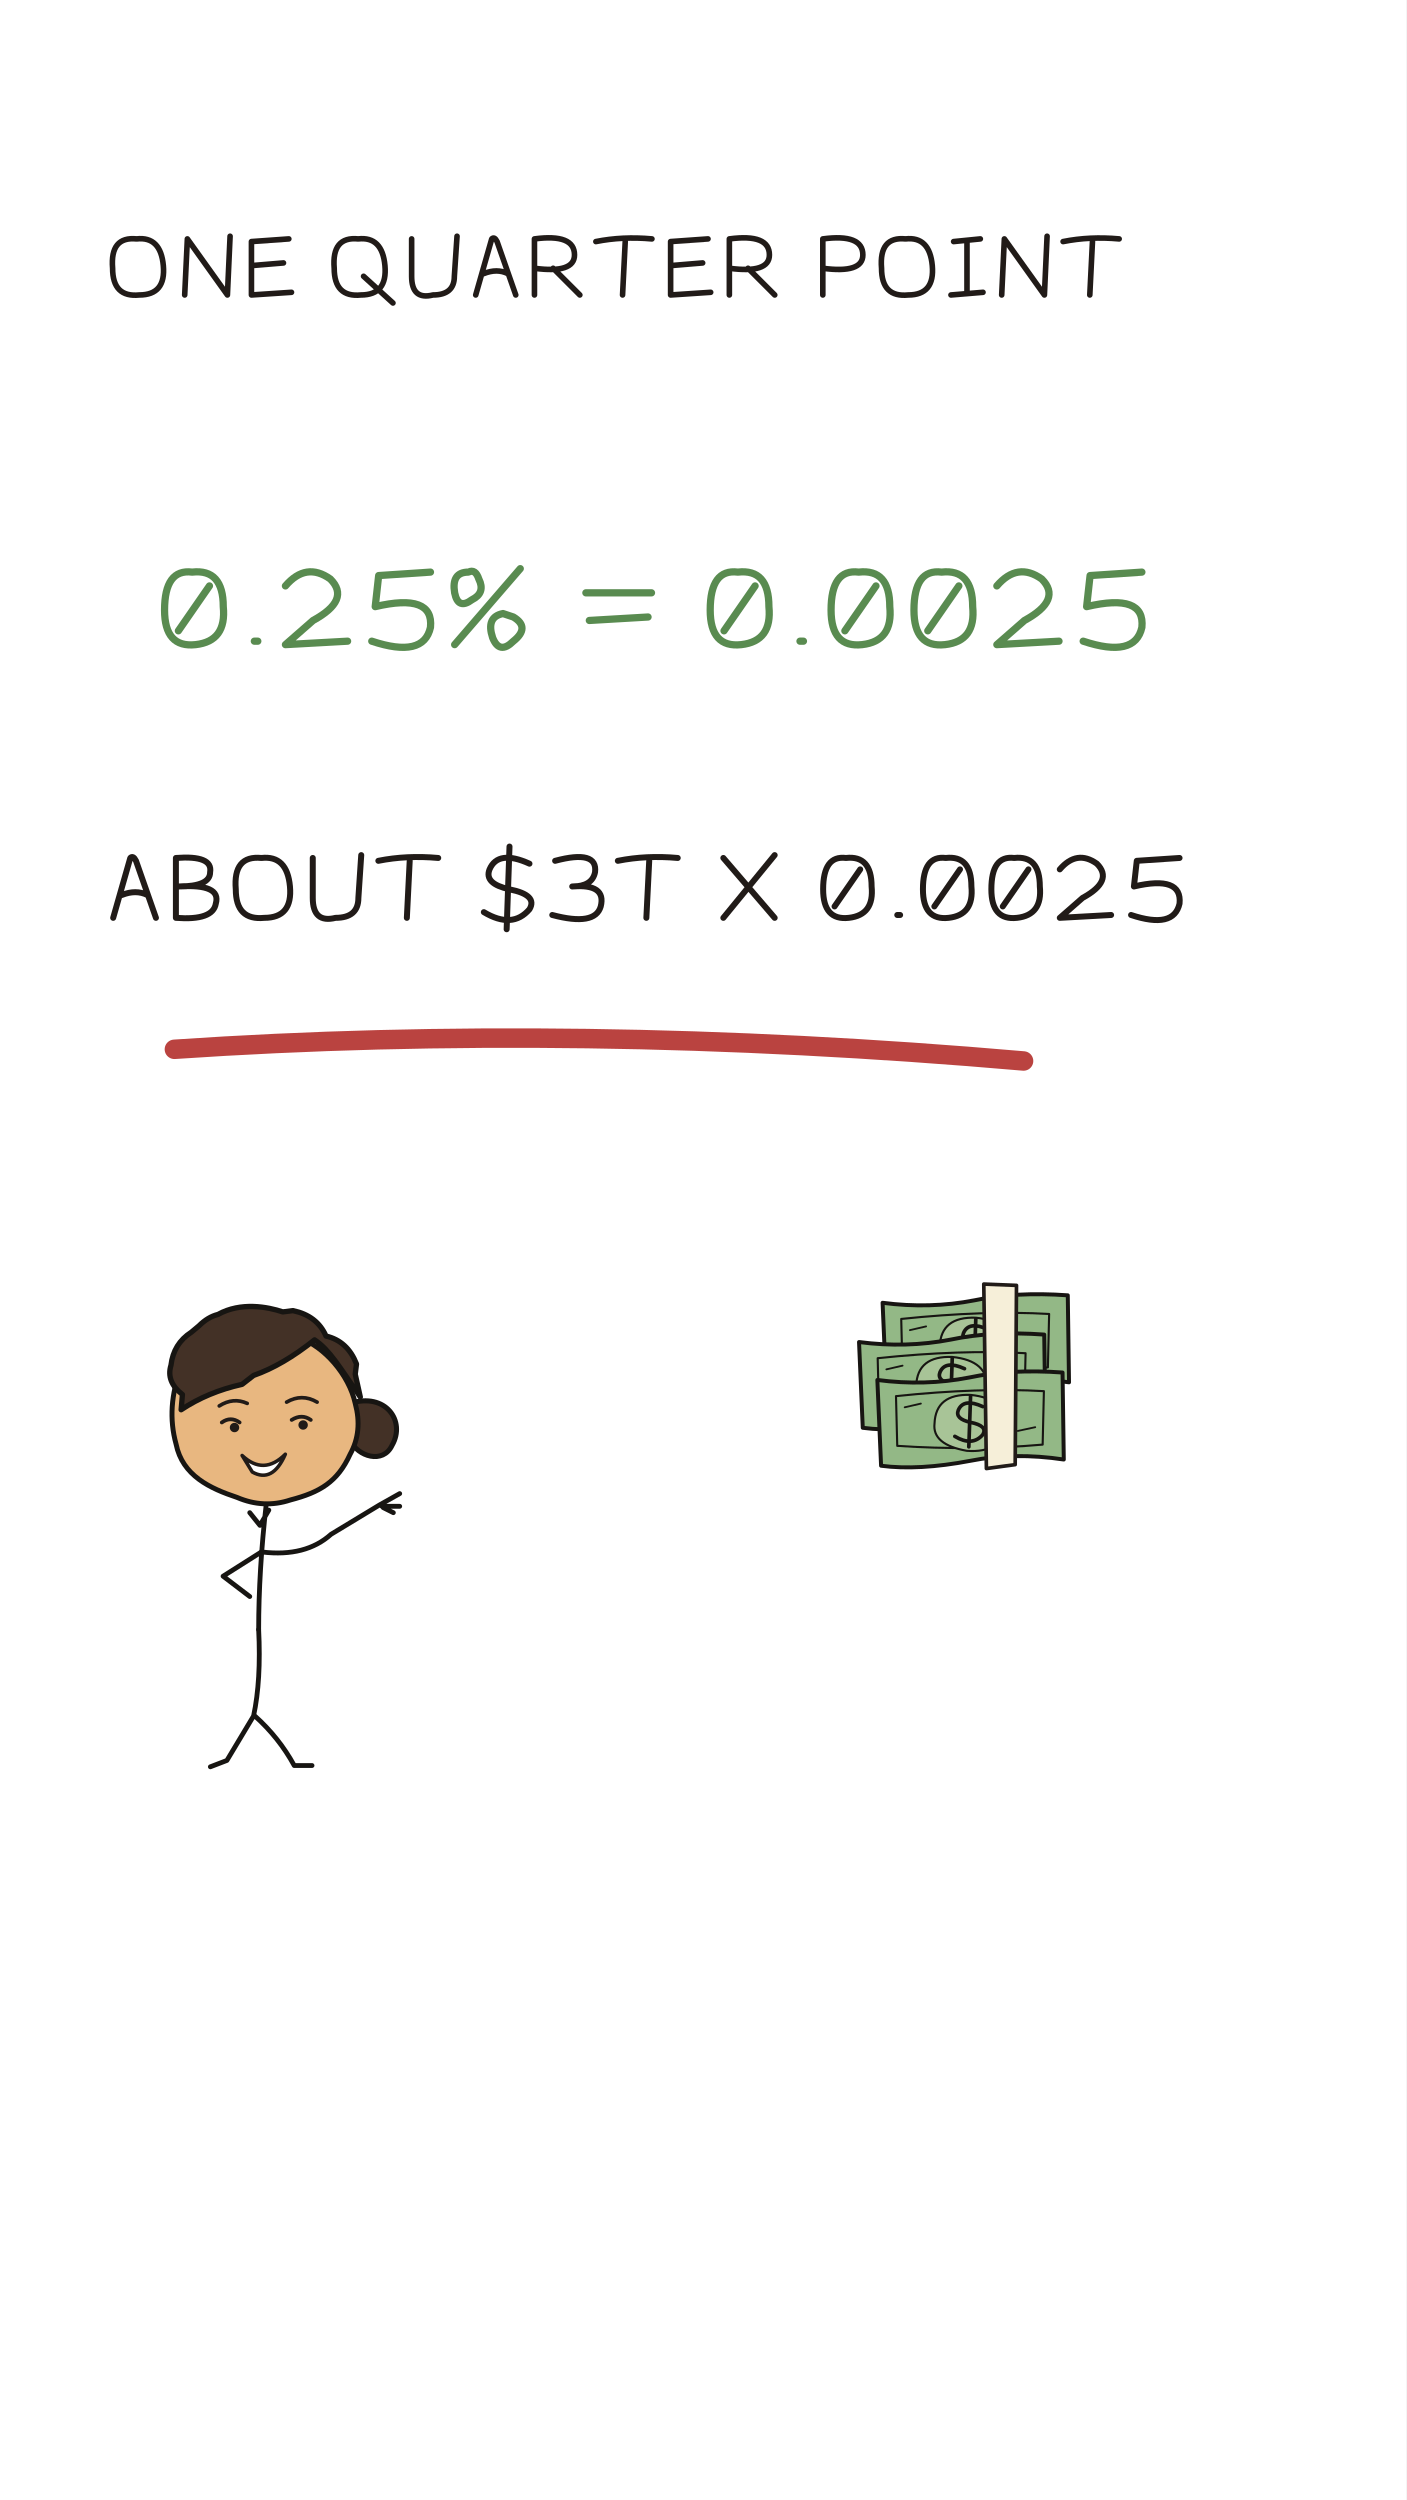
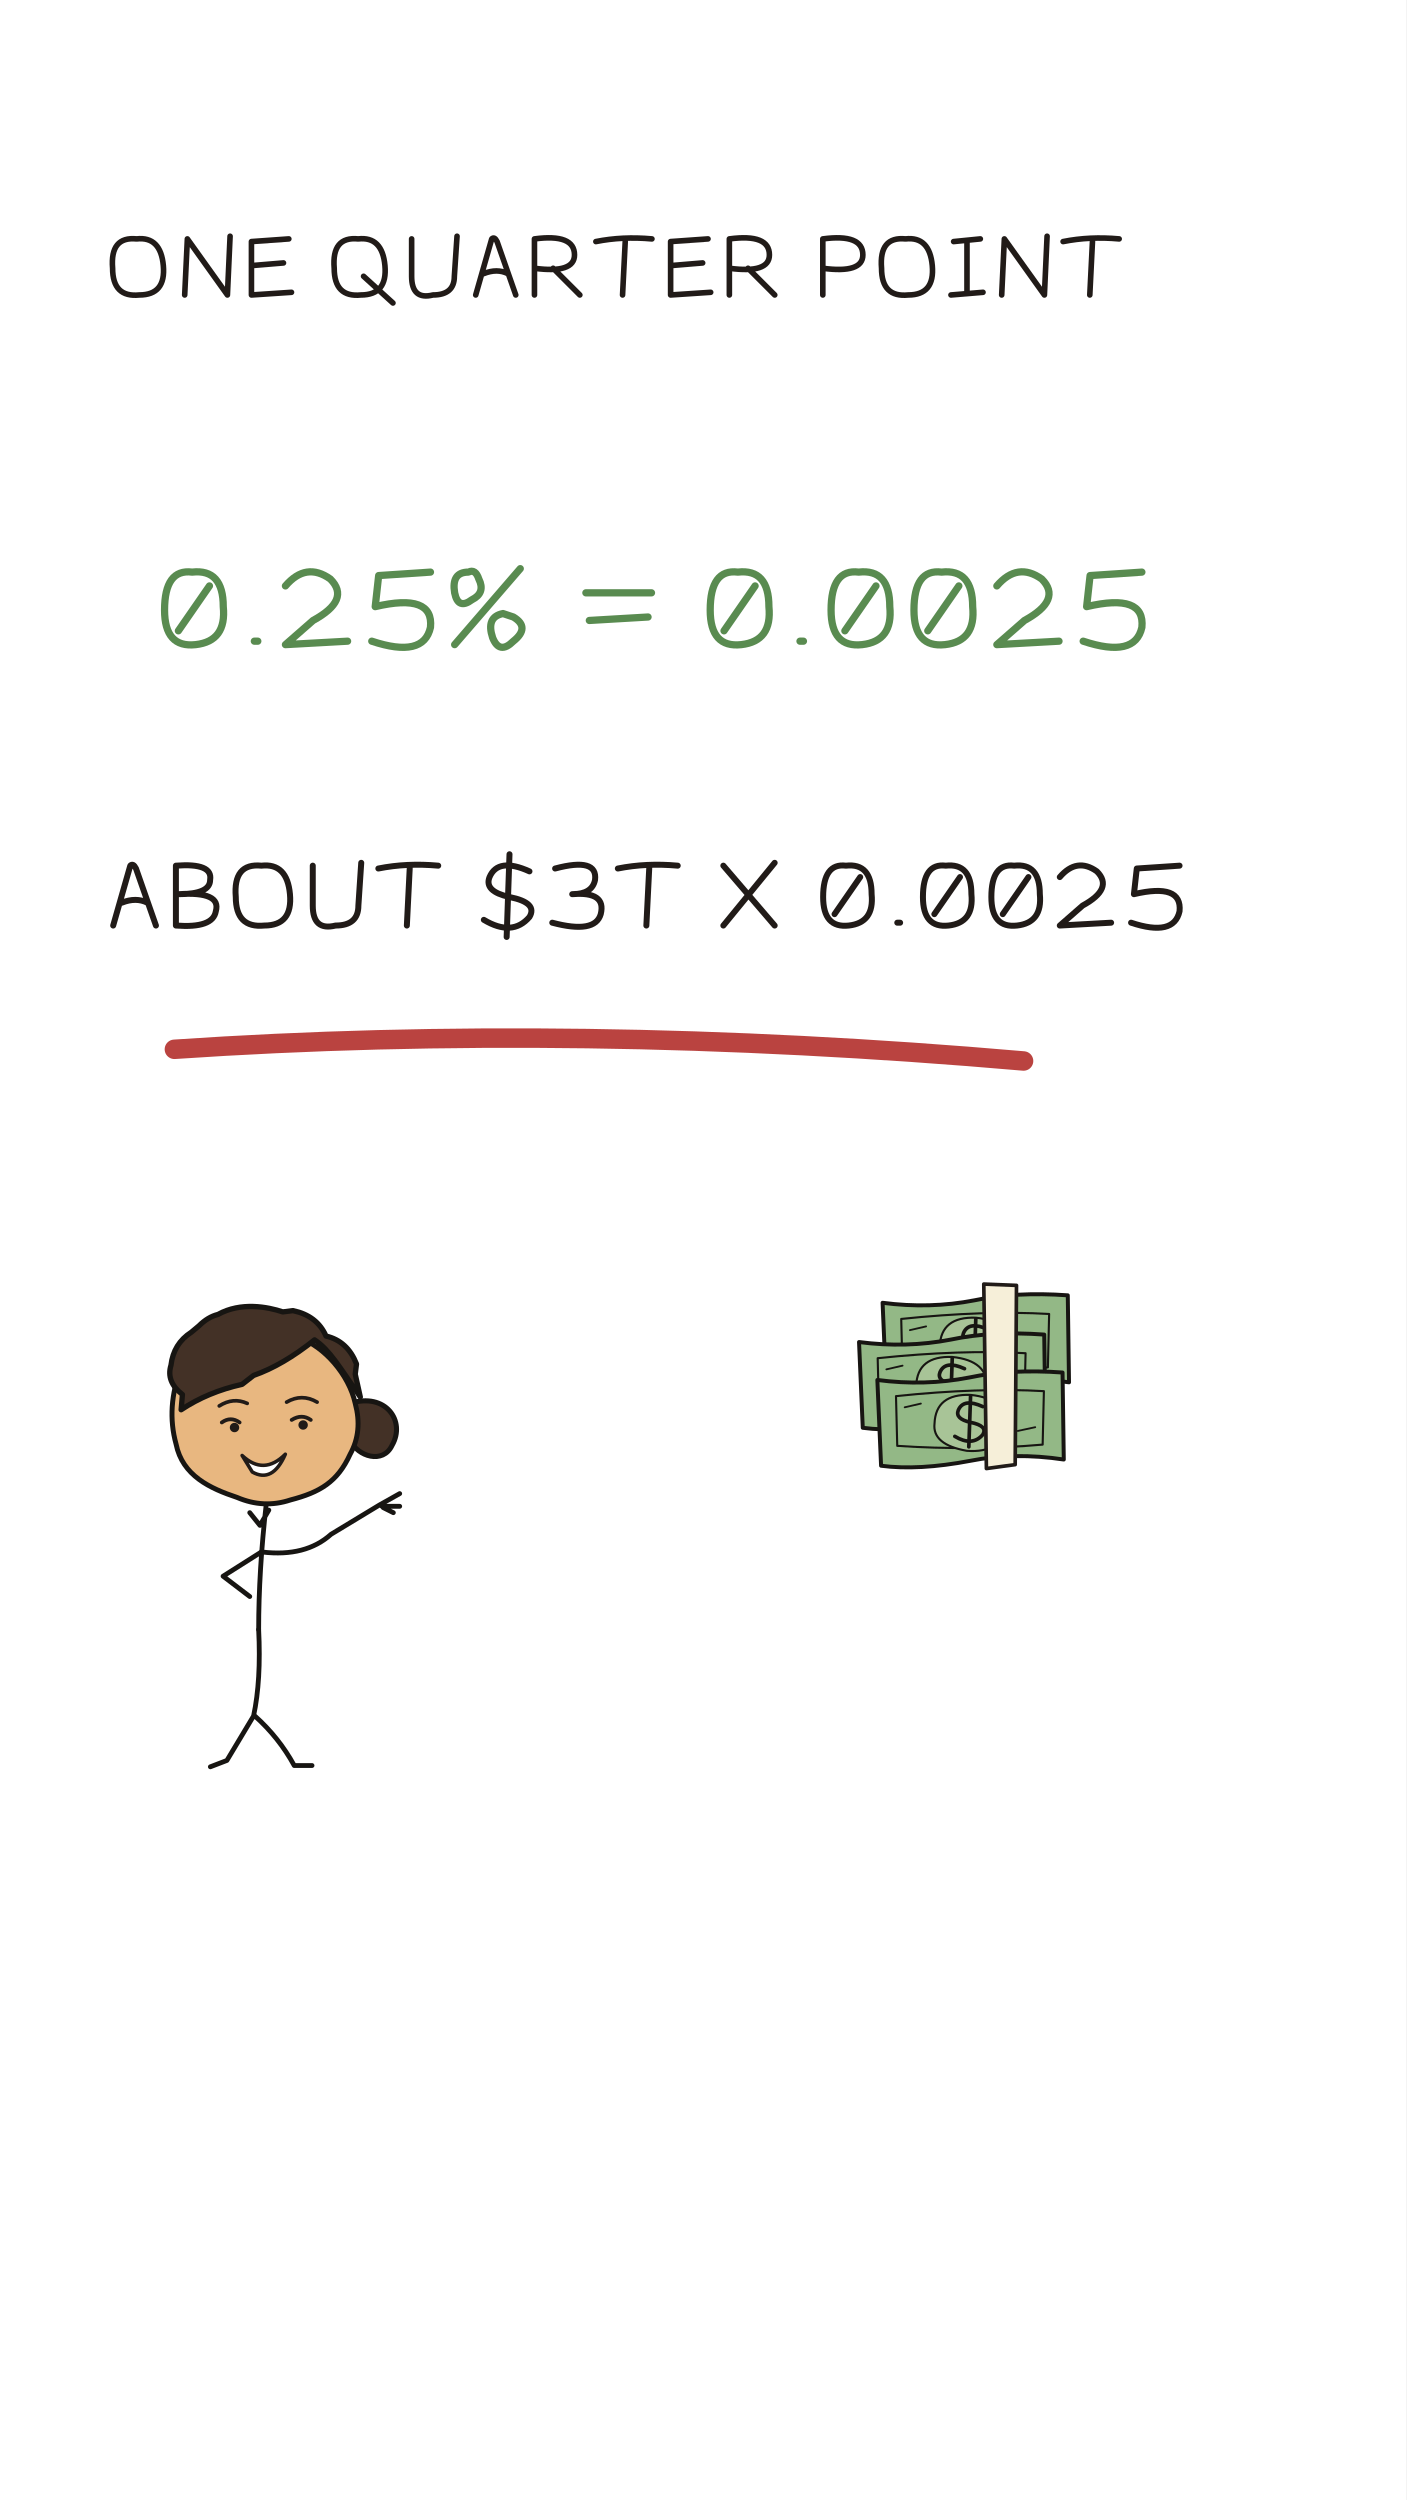
<svg xmlns="http://www.w3.org/2000/svg" id="S03_03" width="1080" height="1920" viewBox="0 0 1080 1920">
  <g id="SCENE_03_CANVAS" data-asset-id="BG_WHITE" data-operation="STATIC" transform="translate(0 0) scale(1)">
    <rect width="1080" height="1920" fill="#fff" id="S03_03_CANVAS_rect_1" />
  </g>
  <g id="SCENE_03_QUARTER" data-asset-id="TX_QUARTER" data-operation="STATIC" transform="translate(80 177) scale(1.107273)">
    <g transform="translate(4 4) scale(1)" id="S03_03_QUARTER_g_1">
      <g transform="translate(0 0) scale(1.851852)" id="S03_03_QUARTER_g_2">
        <path d="M10 1 Q0 0 1 12 Q1 23 11 22 Q21 22 20 11 Q19 0 10 1 Z" fill="none" stroke="#211b18" stroke-width="2.1" stroke-linecap="round" stroke-linejoin="round" id="S03_03_QUARTER_path_1" />
      </g>
      <g transform="translate(48.14815 0) scale(1.851852)" id="S03_03_QUARTER_g_3">
        <path d="M2 22 L3 1 L18 22 L19 0" fill="none" stroke="#211b18" stroke-width="2.1" stroke-linecap="round" stroke-linejoin="round" id="S03_03_QUARTER_path_2" />
      </g>
      <g transform="translate(94.44444 0) scale(1.851852)" id="S03_03_QUARTER_g_4">
        <path d="M16 1 L2 2 L2 22 L17 21 M2 11 L14 10" fill="none" stroke="#211b18" stroke-width="2.1" stroke-linecap="round" stroke-linejoin="round" id="S03_03_QUARTER_path_3" />
      </g>
      <g transform="translate(153.7037 0) scale(1.851852)" id="S03_03_QUARTER_g_5">
        <path d="M10 1 Q0 0 1 12 Q1 23 11 22 Q21 22 20 11 Q19 0 10 1 Z M12 15 L23 25" fill="none" stroke="#211b18" stroke-width="2.1" stroke-linecap="round" stroke-linejoin="round" id="S03_03_QUARTER_path_4" />
      </g>
      <g transform="translate(205.5556 0) scale(1.851852)" id="S03_03_QUARTER_g_6">
        <path d="M2 1 L2 15 Q2 24 10 22 Q18 22 18 15 L19 0" fill="none" stroke="#211b18" stroke-width="2.1" stroke-linecap="round" stroke-linejoin="round" id="S03_03_QUARTER_path_5" />
      </g>
      <g transform="translate(251.8519 0) scale(1.851852)" id="S03_03_QUARTER_g_7">
        <path d="M1 22 L7 1 Q8 0 9 2 L16 22 M4 14 Q9 12 13 14" fill="none" stroke="#211b18" stroke-width="2.1" stroke-linecap="round" stroke-linejoin="round" id="S03_03_QUARTER_path_6" />
      </g>
      <g transform="translate(290.7407 0) scale(1.851852)" id="S03_03_QUARTER_g_8">
        <path d="M2 22 L2 1 Q17 -1 17 7 Q17 14 2 12 M9 12 L19 22" fill="none" stroke="#211b18" stroke-width="2.1" stroke-linecap="round" stroke-linejoin="round" id="S03_03_QUARTER_path_7" />
      </g>
      <g transform="translate(337.037 0) scale(1.851852)" id="S03_03_QUARTER_g_9">
        <path d="M0 2 Q10 0 21 1 M11 2 L10 22" fill="none" stroke="#211b18" stroke-width="2.1" stroke-linecap="round" stroke-linejoin="round" id="S03_03_QUARTER_path_8" />
      </g>
      <g transform="translate(385.1852 0) scale(1.851852)" id="S03_03_QUARTER_g_10">
        <path d="M16 1 L2 2 L2 22 L17 21 M2 11 L14 10" fill="none" stroke="#211b18" stroke-width="2.1" stroke-linecap="round" stroke-linejoin="round" id="S03_03_QUARTER_path_9" />
      </g>
      <g transform="translate(425.9259 0) scale(1.851852)" id="S03_03_QUARTER_g_11">
        <path d="M2 22 L2 1 Q17 -1 17 7 Q17 14 2 12 M9 12 L19 22" fill="none" stroke="#211b18" stroke-width="2.1" stroke-linecap="round" stroke-linejoin="round" id="S03_03_QUARTER_path_10" />
      </g>
      <g transform="translate(490.7407 0) scale(1.851852)" id="S03_03_QUARTER_g_12">
        <path d="M2 22 L2 1 Q17 -1 17 7 Q17 14 2 12" fill="none" stroke="#211b18" stroke-width="2.1" stroke-linecap="round" stroke-linejoin="round" id="S03_03_QUARTER_path_11" />
      </g>
      <g transform="translate(533.3333 0) scale(1.851852)" id="S03_03_QUARTER_g_13">
        <path d="M10 1 Q0 0 1 12 Q1 23 11 22 Q21 22 20 11 Q19 0 10 1 Z" fill="none" stroke="#211b18" stroke-width="2.1" stroke-linecap="round" stroke-linejoin="round" id="S03_03_QUARTER_path_12" />
      </g>
      <g transform="translate(581.4815 0) scale(1.851852)" id="S03_03_QUARTER_g_14">
        <path d="M2 2 L12 1 M7 2 L7 21 M1 22 L13 21" fill="none" stroke="#211b18" stroke-width="2.1" stroke-linecap="round" stroke-linejoin="round" id="S03_03_QUARTER_path_13" />
      </g>
      <g transform="translate(614.8148 0) scale(1.851852)" id="S03_03_QUARTER_g_15">
        <path d="M2 22 L3 1 L18 22 L19 0" fill="none" stroke="#211b18" stroke-width="2.1" stroke-linecap="round" stroke-linejoin="round" id="S03_03_QUARTER_path_14" />
      </g>
      <g transform="translate(661.1111 0) scale(1.851852)" id="S03_03_QUARTER_g_16">
        <path d="M0 2 Q10 0 21 1 M11 2 L10 22" fill="none" stroke="#211b18" stroke-width="2.1" stroke-linecap="round" stroke-linejoin="round" id="S03_03_QUARTER_path_15" />
      </g>
    </g>
  </g>
  <g id="SCENE_03_HOST" data-asset-id="HOST_POINT" data-operation="STATIC" transform="translate(63 989) scale(0.9758621)">
    <path d="M139 269 Q141 309 135 337 M135 337 L114 372 L101 377 M136 337 Q155 354 167 376 L181 376" fill="none" stroke="#171512" stroke-width="3.8" stroke-linecap="round" stroke-linejoin="round" id="S03_03_HOST_path_1" />
    <path d="M145 170 Q139 223 139 269 M132 177 L140 187 L147 175" fill="none" stroke="#171512" stroke-width="3.8" stroke-linecap="round" stroke-linejoin="round" id="S03_03_HOST_path_2" />
    <path d="M141 208 L111 227 L132 243 M142 208 Q176 212 196 194 L234 171 M234 171 L250 162 M236 172 L250 172 M237 173 L245 177" fill="none" stroke="#171512" stroke-width="3.8" stroke-linecap="round" stroke-linejoin="round" id="S03_03_HOST_path_3" />
    <g id="S03_03_HOST_g_1" transform="translate(0 0) scale(1)">
      <path d="M211 91 C239 82 255 105 244 124 C237 139 217 133 211 120 Z" fill="#433126" stroke="#171512" stroke-width="4" stroke-linecap="round" stroke-linejoin="round" id="S03_03_HOST_path_4" />
      <path d="M78 63 C89 38 106 27 130 31 Q153 28 172 40 C190 46 210 68 215 91 Q221 113 211 131 C201 153 187 161 164 167 Q143 174 122 165 C101 158 79 148 74 123 Q66 94 78 63 Z" fill="#e8b780" stroke="#171512" stroke-width="3.9" stroke-linecap="round" stroke-linejoin="round" id="S03_03_HOST_path_5" />
      <path d="M79 84 Q66 74 70 61 Q72 44 86 35 L92 30 Q99 23 107 21 C125 11 146 15 158 19 L166 18 Q185 22 192 38 Q209 42 216 60 L215 68 L219 86 C203 63 195 49 183 41 Q158 61 135 69 L126 76 Q99 82 78 96 Z" fill="#433126" stroke="#171512" stroke-width="4.2" stroke-linecap="round" stroke-linejoin="round" id="S03_03_HOST_path_6" />
      <path d="M110 106 Q117 101 124 106 M165 104 Q173 99 180 104" fill="none" stroke="#211b18" stroke-width="3" stroke-linecap="round" stroke-linejoin="round" id="S03_03_HOST_path_7" />
      <circle cx="120" cy="110" r="3.7" fill="#211b18" id="S03_03_HOST_circle_1" />
      <circle cx="174" cy="108" r="3.7" fill="#211b18" id="S03_03_HOST_circle_2" />
      <path d="M108 93 Q119 86 130 91 M161 90 Q173 83 185 90" fill="none" stroke="#211b18" stroke-width="2.9" stroke-linecap="round" stroke-linejoin="round" id="S03_03_HOST_path_8" />
      <path d="M126 132 Q143 148 160 131 Q150 154 134 145 Z" fill="#fff" stroke="#211b18" stroke-width="2.8" stroke-linecap="round" stroke-linejoin="round" id="S03_03_HOST_path_9" />
    </g>
  </g>
  <g id="SCENE_03_CASH" data-asset-id="PROP_CASH_BUNDLE" data-operation="STATIC" transform="translate(641 950) scale(1.004762)">
    <g transform="translate(30 37) scale(0.95)" id="S03_03_CASH_g_1">
      <path d="M7 14 Q45 19 81 12 Q114 5 156 8 L157 78 Q117 72 82 79 Q40 87 10 83 Z" fill="#93b886" stroke="#171512" stroke-width="3.2" stroke-linecap="round" stroke-linejoin="round" id="S03_03_CASH_path_1" />
      <path d="M22 27 Q89 20 141 23 L140 66 Q83 71 23 67 Z" fill="none" stroke="#171512" stroke-width="1.7" stroke-linecap="round" stroke-linejoin="round" id="S03_03_CASH_path_2" />
      <path d="M53 49 Q54 25 82 26 Q111 29 110 51 Q107 73 79 71 Q51 66 53 49 Z" fill="#a8c497" stroke="#171512" stroke-width="1.7" stroke-linecap="round" stroke-linejoin="round" id="S03_03_CASH_path_3" />
      <g data-text="$" data-lettering="original-paths" transform="translate(67.926 31.220)" id="S03_03_CASH_g_2">
        <g transform="translate(0 0) scale(1.407407)" id="S03_03_CASH_g_3">
          <path d="M17 3 Q6 -2 3 5 Q1 10 10 12 Q20 14 17 19 Q11 26 1 20 M10 -3 L9 26" fill="none" stroke="#171512" stroke-width="2.1" stroke-linecap="round" stroke-linejoin="round" id="S03_03_CASH_path_4" />
        </g>
      </g>
      <path d="M29 36 L42 33 M120 55 L134 52" fill="none" stroke="#171512" stroke-width="1.5" stroke-linecap="round" stroke-linejoin="round" id="S03_03_CASH_path_5" />
    </g>
    <g transform="translate(12 67) scale(0.95)" id="S03_03_CASH_g_4">
      <path d="M7 14 Q45 19 81 12 Q114 5 156 8 L157 78 Q117 72 82 79 Q40 87 10 83 Z" fill="#93b886" stroke="#171512" stroke-width="3.2" stroke-linecap="round" stroke-linejoin="round" id="S03_03_CASH_path_6" />
      <path d="M22 27 Q89 20 141 23 L140 66 Q83 71 23 67 Z" fill="none" stroke="#171512" stroke-width="1.7" stroke-linecap="round" stroke-linejoin="round" id="S03_03_CASH_path_7" />
      <path d="M53 49 Q54 25 82 26 Q111 29 110 51 Q107 73 79 71 Q51 66 53 49 Z" fill="#a8c497" stroke="#171512" stroke-width="1.7" stroke-linecap="round" stroke-linejoin="round" id="S03_03_CASH_path_8" />
      <g data-text="$" data-lettering="original-paths" transform="translate(67.926 31.220)" id="S03_03_CASH_g_5">
        <g transform="translate(0 0) scale(1.407407)" id="S03_03_CASH_g_6">
          <path d="M17 3 Q6 -2 3 5 Q1 10 10 12 Q20 14 17 19 Q11 26 1 20 M10 -3 L9 26" fill="none" stroke="#171512" stroke-width="2.1" stroke-linecap="round" stroke-linejoin="round" id="S03_03_CASH_path_9" />
        </g>
      </g>
      <path d="M29 36 L42 33 M120 55 L134 52" fill="none" stroke="#171512" stroke-width="1.5" stroke-linecap="round" stroke-linejoin="round" id="S03_03_CASH_path_10" />
    </g>
    <g transform="translate(26 96) scale(0.95)" id="S03_03_CASH_g_7">
      <path d="M7 14 Q45 19 81 12 Q114 5 156 8 L157 78 Q117 72 82 79 Q40 87 10 83 Z" fill="#93b886" stroke="#171512" stroke-width="3.2" stroke-linecap="round" stroke-linejoin="round" id="S03_03_CASH_path_11" />
      <path d="M22 27 Q89 20 141 23 L140 66 Q83 71 23 67 Z" fill="none" stroke="#171512" stroke-width="1.7" stroke-linecap="round" stroke-linejoin="round" id="S03_03_CASH_path_12" />
      <path d="M53 49 Q54 25 82 26 Q111 29 110 51 Q107 73 79 71 Q51 66 53 49 Z" fill="#a8c497" stroke="#171512" stroke-width="1.7" stroke-linecap="round" stroke-linejoin="round" id="S03_03_CASH_path_13" />
      <g data-text="$" data-lettering="original-paths" transform="translate(67.926 31.220)" id="S03_03_CASH_g_8">
        <g transform="translate(0 0) scale(1.407407)" id="S03_03_CASH_g_9">
          <path d="M17 3 Q6 -2 3 5 Q1 10 10 12 Q20 14 17 19 Q11 26 1 20 M10 -3 L9 26" fill="none" stroke="#171512" stroke-width="2.1" stroke-linecap="round" stroke-linejoin="round" id="S03_03_CASH_path_14" />
        </g>
      </g>
      <path d="M29 36 L42 33 M120 55 L134 52" fill="none" stroke="#171512" stroke-width="1.5" stroke-linecap="round" stroke-linejoin="round" id="S03_03_CASH_path_15" />
    </g>
    <path d="M114 36 L139 37 L138 174 L116 177 Z" fill="#f6efd9" stroke="#211b18" stroke-width="2.8" stroke-linecap="round" stroke-linejoin="round" id="S03_03_CASH_path_16" />
  </g>
  <g id="SCENE_03_DECIMAL" data-asset-id="TX_DECIMAL" data-operation="STATIC" transform="translate(118 431) scale(1.432213)">
    <g transform="translate(4 4) scale(1)" id="S03_03_DECIMAL_g_1">
      <g transform="translate(0 0) scale(1.851852)" id="S03_03_DECIMAL_g_2">
        <path d="M9 1 Q1 0 1 12 Q1 23 10 22 Q19 21 18 11 Q18 0 9 1 Z M5 18 L14 5" fill="none" stroke="#598b50" stroke-width="2.1" stroke-linecap="round" stroke-linejoin="round" id="S03_03_DECIMAL_path_1" />
      </g>
      <g transform="translate(44.44444 0) scale(1.851852)" id="S03_03_DECIMAL_g_3">
        <path d="M3 21 L4 21" fill="none" stroke="#598b50" stroke-width="2.1" stroke-linecap="round" stroke-linejoin="round" id="S03_03_DECIMAL_path_2" />
      </g>
      <g transform="translate(64.81481 0) scale(1.851852)" id="S03_03_DECIMAL_g_4">
        <path d="M1 5 Q7 -2 14 3 Q20 9 9 15 L1 22 L19 21" fill="none" stroke="#598b50" stroke-width="2.1" stroke-linecap="round" stroke-linejoin="round" id="S03_03_DECIMAL_path_3" />
      </g>
      <g transform="translate(111.1111 0) scale(1.851852)" id="S03_03_DECIMAL_g_5">
        <path d="M18 1 L3 2 L2 11 Q19 7 18 17 Q16 26 1 21" fill="none" stroke="#598b50" stroke-width="2.1" stroke-linecap="round" stroke-linejoin="round" id="S03_03_DECIMAL_path_4" />
      </g>
      <g transform="translate(155.5556 0) scale(1.851852)" id="S03_03_DECIMAL_g_6">
        <path d="M1 22 L20 0 M5 1 Q0 1 1 7 Q2 12 6 9 Q10 7 8 3 Q7 0 5 1 Z M15 13 Q10 14 12 20 Q14 25 18 21 Q23 17 18 14 Z" fill="none" stroke="#598b50" stroke-width="2.1" stroke-linecap="round" stroke-linejoin="round" id="S03_03_DECIMAL_path_5" />
      </g>
      <g transform="translate(225.9259 0) scale(1.851852)" id="S03_03_DECIMAL_g_7">
        <path d="M1 7 L20 7 M2 15 L19 14" fill="none" stroke="#598b50" stroke-width="2.1" stroke-linecap="round" stroke-linejoin="round" id="S03_03_DECIMAL_path_6" />
      </g>
      <g transform="translate(292.5926 0) scale(1.851852)" id="S03_03_DECIMAL_g_8">
        <path d="M9 1 Q1 0 1 12 Q1 23 10 22 Q19 21 18 11 Q18 0 9 1 Z M5 18 L14 5" fill="none" stroke="#598b50" stroke-width="2.1" stroke-linecap="round" stroke-linejoin="round" id="S03_03_DECIMAL_path_7" />
      </g>
      <g transform="translate(337.037 0) scale(1.851852)" id="S03_03_DECIMAL_g_9">
        <path d="M3 21 L4 21" fill="none" stroke="#598b50" stroke-width="2.1" stroke-linecap="round" stroke-linejoin="round" id="S03_03_DECIMAL_path_8" />
      </g>
      <g transform="translate(357.4074 0) scale(1.851852)" id="S03_03_DECIMAL_g_10">
        <path d="M9 1 Q1 0 1 12 Q1 23 10 22 Q19 21 18 11 Q18 0 9 1 Z M5 18 L14 5" fill="none" stroke="#598b50" stroke-width="2.1" stroke-linecap="round" stroke-linejoin="round" id="S03_03_DECIMAL_path_9" />
      </g>
      <g transform="translate(401.8519 0) scale(1.851852)" id="S03_03_DECIMAL_g_11">
        <path d="M9 1 Q1 0 1 12 Q1 23 10 22 Q19 21 18 11 Q18 0 9 1 Z M5 18 L14 5" fill="none" stroke="#598b50" stroke-width="2.1" stroke-linecap="round" stroke-linejoin="round" id="S03_03_DECIMAL_path_10" />
      </g>
      <g transform="translate(446.2963 0) scale(1.851852)" id="S03_03_DECIMAL_g_12">
        <path d="M1 5 Q7 -2 14 3 Q20 9 9 15 L1 22 L19 21" fill="none" stroke="#598b50" stroke-width="2.1" stroke-linecap="round" stroke-linejoin="round" id="S03_03_DECIMAL_path_11" />
      </g>
      <g transform="translate(492.5926 0) scale(1.851852)" id="S03_03_DECIMAL_g_13">
        <path d="M18 1 L3 2 L2 11 Q19 7 18 17 Q16 26 1 21" fill="none" stroke="#598b50" stroke-width="2.1" stroke-linecap="round" stroke-linejoin="round" id="S03_03_DECIMAL_path_12" />
      </g>
    </g>
  </g>
  <g id="SCENE_03_MATH" data-asset-id="TX_MATH" data-operation="STATIC" transform="translate(80 652) scale(1.182471)">
-     <g transform="translate(4 4) scale(1)" id="S03_03_MATH_g_1">
+     <g transform="translate(4 9) scale(1)" id="S03_03_MATH_g_1">
      <g transform="translate(0 0) scale(1.851852)" id="S03_03_MATH_g_2">
        <path d="M1 22 L7 1 Q8 0 9 2 L16 22 M4 14 Q9 12 13 14" fill="none" stroke="#211b18" stroke-width="2.1" stroke-linecap="round" stroke-linejoin="round" id="S03_03_MATH_path_1" />
      </g>
      <g transform="translate(38.88889 0) scale(1.851852)" id="S03_03_MATH_g_3">
        <path d="M2 22 L2 1 Q15 0 14 6 Q14 11 3 11 Q18 10 16 17 Q15 23 2 22" fill="none" stroke="#211b18" stroke-width="2.1" stroke-linecap="round" stroke-linejoin="round" id="S03_03_MATH_path_2" />
      </g>
      <g transform="translate(79.62963 0) scale(1.851852)" id="S03_03_MATH_g_4">
        <path d="M10 1 Q0 0 1 12 Q1 23 11 22 Q21 22 20 11 Q19 0 10 1 Z" fill="none" stroke="#211b18" stroke-width="2.1" stroke-linecap="round" stroke-linejoin="round" id="S03_03_MATH_path_3" />
      </g>
      <g transform="translate(127.7778 0) scale(1.851852)" id="S03_03_MATH_g_5">
        <path d="M2 1 L2 15 Q2 24 10 22 Q18 22 18 15 L19 0" fill="none" stroke="#211b18" stroke-width="2.1" stroke-linecap="round" stroke-linejoin="round" id="S03_03_MATH_path_4" />
      </g>
      <g transform="translate(174.0741 0) scale(1.851852)" id="S03_03_MATH_g_6">
        <path d="M0 2 Q10 0 21 1 M11 2 L10 22" fill="none" stroke="#211b18" stroke-width="2.1" stroke-linecap="round" stroke-linejoin="round" id="S03_03_MATH_path_5" />
      </g>
      <g transform="translate(240.7407 0) scale(1.851852)" id="S03_03_MATH_g_7">
        <path d="M17 3 Q6 -2 3 5 Q1 10 10 12 Q20 14 17 19 Q11 26 1 20 M10 -3 L9 26" fill="none" stroke="#211b18" stroke-width="2.1" stroke-linecap="round" stroke-linejoin="round" id="S03_03_MATH_path_6" />
      </g>
      <g transform="translate(285.1852 0) scale(1.851852)" id="S03_03_MATH_g_8">
        <path d="M2 2 Q17 -2 16 6 Q15 11 8 11 Q20 10 18 18 Q16 25 1 21" fill="none" stroke="#211b18" stroke-width="2.1" stroke-linecap="round" stroke-linejoin="round" id="S03_03_MATH_path_7" />
      </g>
      <g transform="translate(329.6296 0) scale(1.851852)" id="S03_03_MATH_g_9">
        <path d="M0 2 Q10 0 21 1 M11 2 L10 22" fill="none" stroke="#211b18" stroke-width="2.1" stroke-linecap="round" stroke-linejoin="round" id="S03_03_MATH_path_8" />
      </g>
      <g transform="translate(396.2963 0) scale(1.851852)" id="S03_03_MATH_g_10">
        <path d="M1 1 L19 22 M19 0 L1 22" fill="none" stroke="#211b18" stroke-width="2.1" stroke-linecap="round" stroke-linejoin="round" id="S03_03_MATH_path_9" />
      </g>
      <g transform="translate(461.1111 0) scale(1.851852)" id="S03_03_MATH_g_11">
        <path d="M9 1 Q1 0 1 12 Q1 23 10 22 Q19 21 18 11 Q18 0 9 1 Z M5 18 L14 5" fill="none" stroke="#211b18" stroke-width="2.1" stroke-linecap="round" stroke-linejoin="round" id="S03_03_MATH_path_10" />
      </g>
      <g transform="translate(505.5556 0) scale(1.851852)" id="S03_03_MATH_g_12">
        <path d="M3 21 L4 21" fill="none" stroke="#211b18" stroke-width="2.1" stroke-linecap="round" stroke-linejoin="round" id="S03_03_MATH_path_11" />
      </g>
      <g transform="translate(525.9259 0) scale(1.851852)" id="S03_03_MATH_g_13">
        <path d="M9 1 Q1 0 1 12 Q1 23 10 22 Q19 21 18 11 Q18 0 9 1 Z M5 18 L14 5" fill="none" stroke="#211b18" stroke-width="2.1" stroke-linecap="round" stroke-linejoin="round" id="S03_03_MATH_path_12" />
      </g>
      <g transform="translate(570.3704 0) scale(1.851852)" id="S03_03_MATH_g_14">
        <path d="M9 1 Q1 0 1 12 Q1 23 10 22 Q19 21 18 11 Q18 0 9 1 Z M5 18 L14 5" fill="none" stroke="#211b18" stroke-width="2.1" stroke-linecap="round" stroke-linejoin="round" id="S03_03_MATH_path_13" />
      </g>
      <g transform="translate(614.8148 0) scale(1.851852)" id="S03_03_MATH_g_15">
        <path d="M1 5 Q7 -2 14 3 Q20 9 9 15 L1 22 L19 21" fill="none" stroke="#211b18" stroke-width="2.1" stroke-linecap="round" stroke-linejoin="round" id="S03_03_MATH_path_14" />
      </g>
      <g transform="translate(661.1111 0) scale(1.851852)" id="S03_03_MATH_g_16">
        <path d="M18 1 L3 2 L2 11 Q19 7 18 17 Q16 26 1 21" fill="none" stroke="#211b18" stroke-width="2.1" stroke-linecap="round" stroke-linejoin="round" id="S03_03_MATH_path_15" />
      </g>
    </g>
  </g>
  <g id="SCENE_03_CALC_UNDERLINE" data-asset-id="ANN_UNDERLINE" data-operation="TRACE_REVEAL" transform="translate(113 758) scale(2.991489)">
    <path d="M7 16 Q110 9 225 19" fill="none" stroke="#ba4340" stroke-width="5" stroke-linecap="round" stroke-linejoin="round" id="S03_03_CALC_UNDERLINE_path_1" />
  </g>
</svg>
